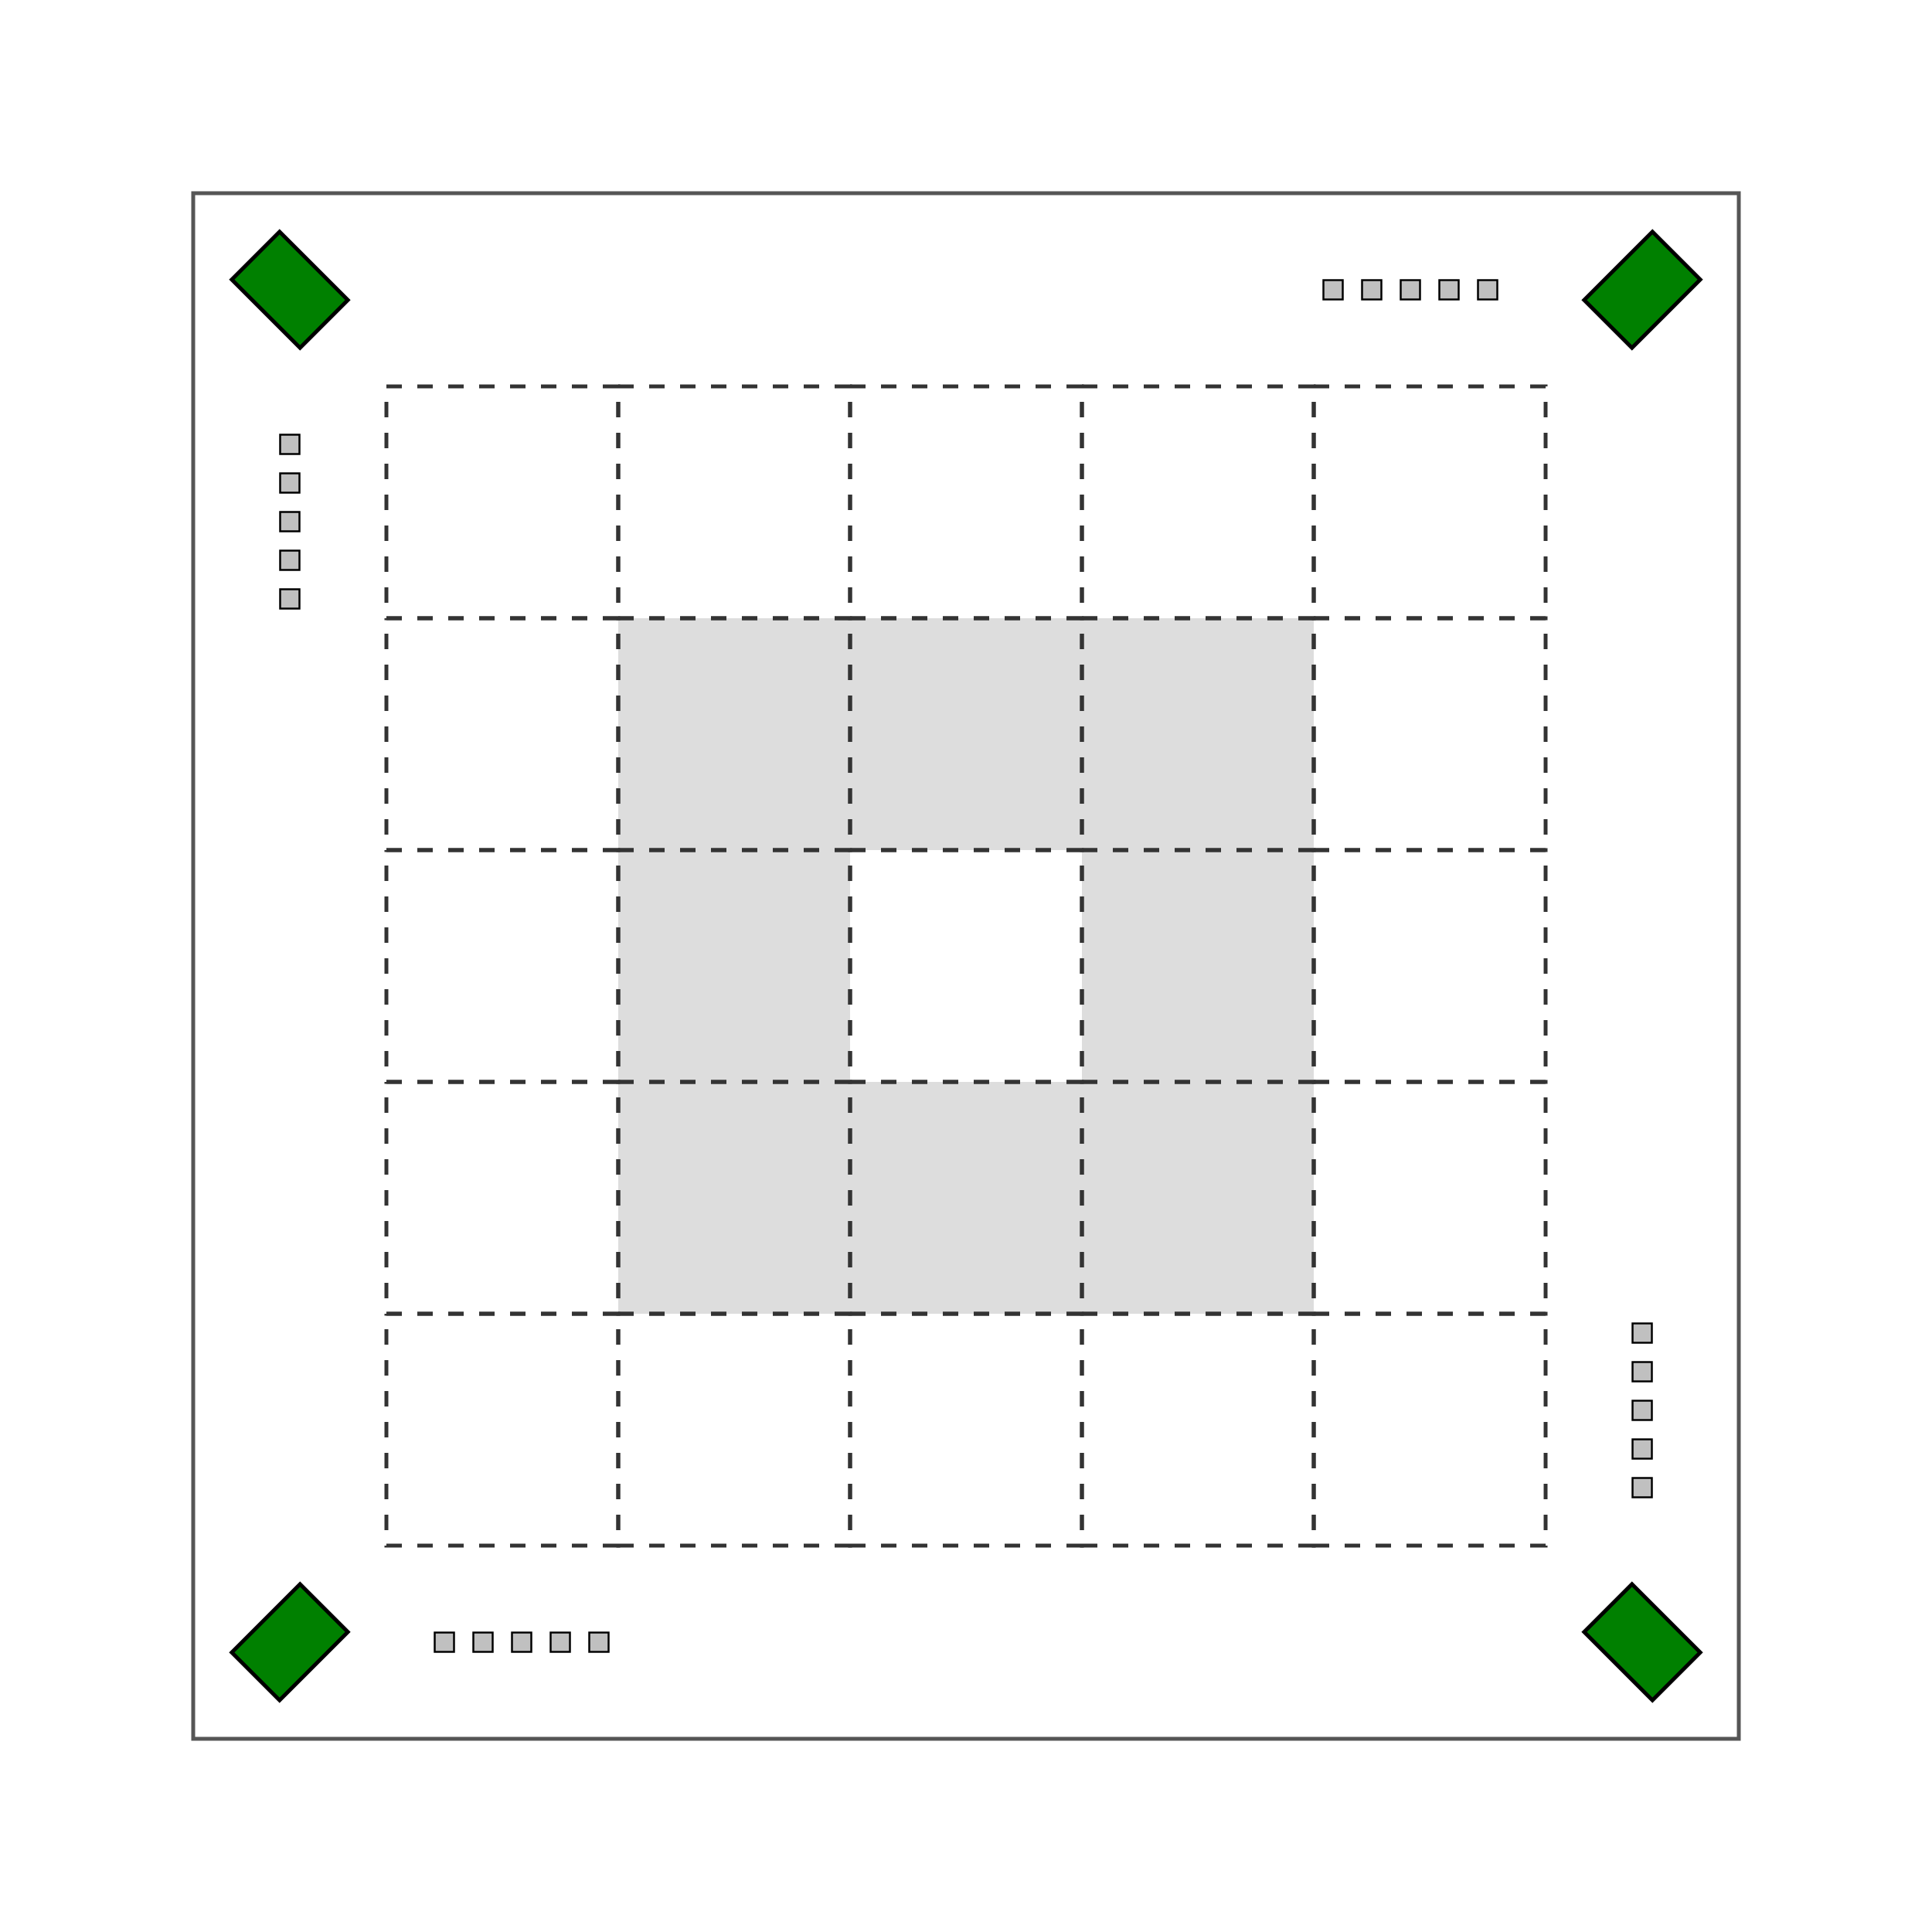
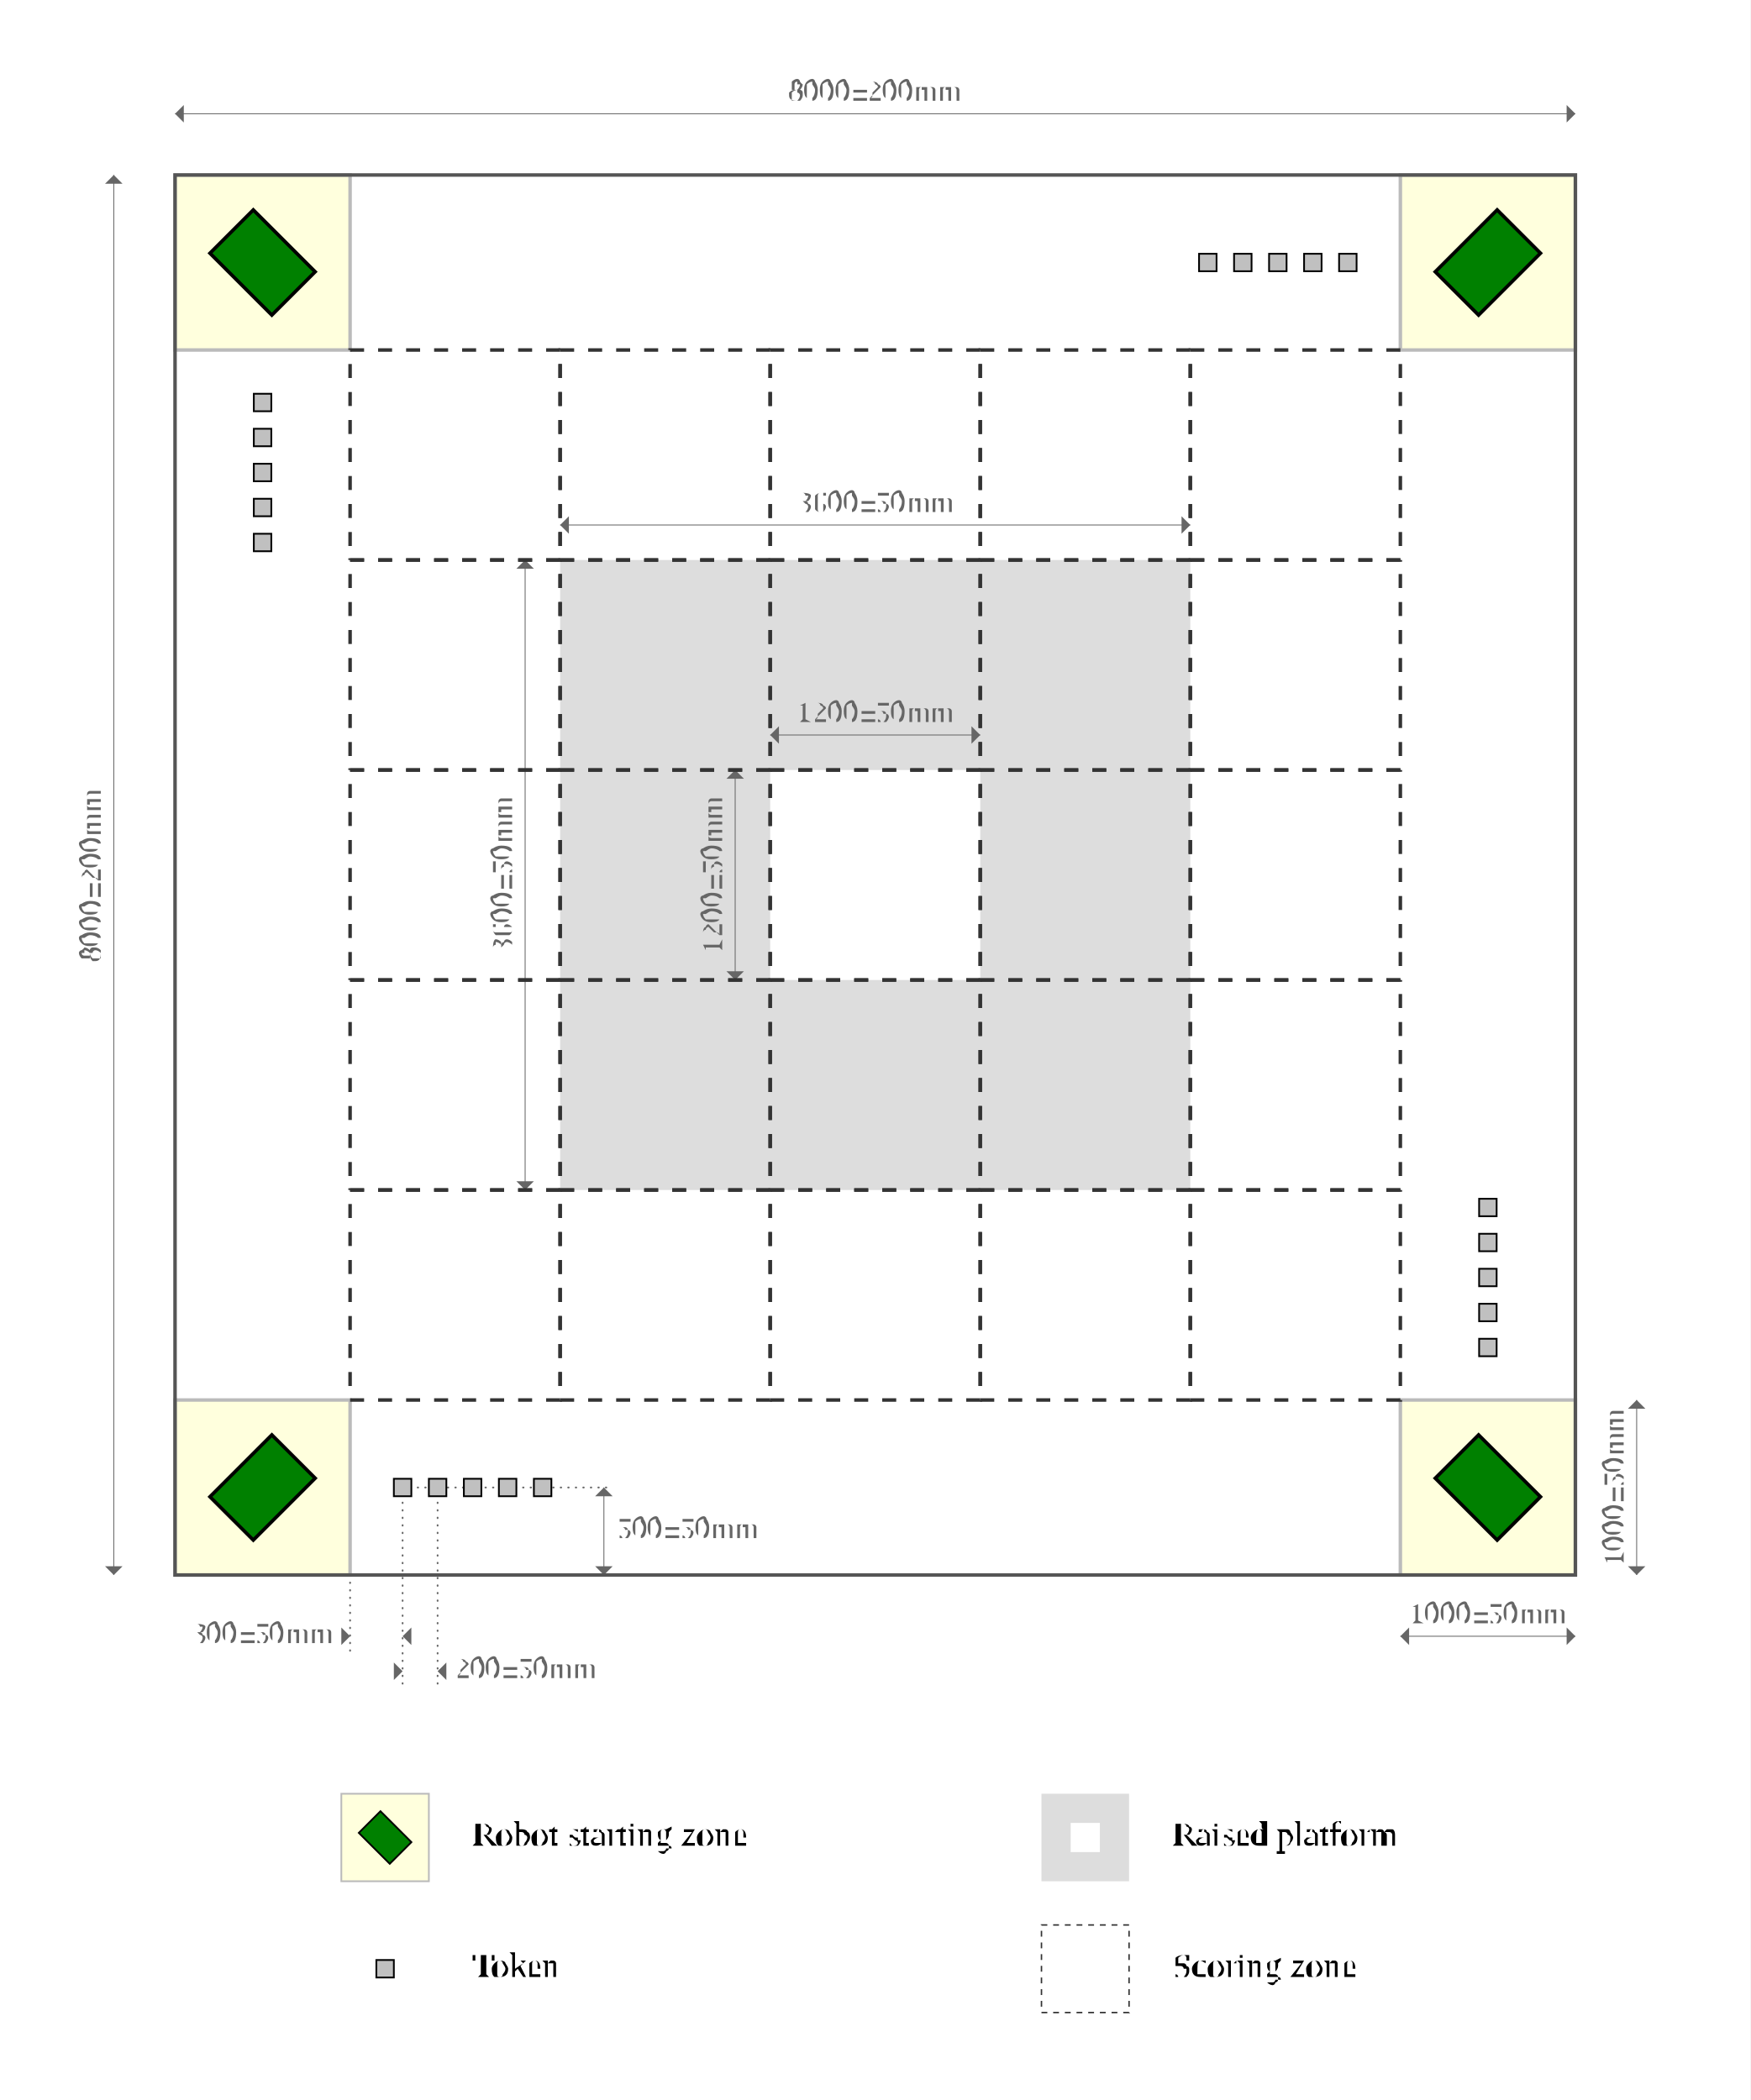
- <svg xmlns="http://www.w3.org/2000/svg" xmlns:xlink="http://www.w3.org/1999/xlink" version="1.1" baseProfile="full" width="1000" height="1000">
+ <svg xmlns="http://www.w3.org/2000/svg" xmlns:xlink="http://www.w3.org/1999/xlink" version="1.1" baseProfile="full" width="1000" height="1200">
  <style type="text/css">
    
      .arena-wall {
-           fill: none;
-           stroke: #555;
-           stroke-width: .02;
-       }
- 
-       .token {
-           stroke: black;
-           stroke-width: 0.01;
-           fill: silver;
+         fill: none;
+         stroke: #555;
+         stroke-width: .02;
+       }
+ 
+       #token {
+         stroke: black;
+         stroke-width: 0.01;
+         fill: silver;
      }

      #robot {
-           fill: green;
-           stroke: black;
-           stroke-width: 0.02;
-       }
- 
-       .inner-ring {
-           fill: #ddd;
+         fill: green;
+         stroke: black;
+         stroke-width: 0.02;
+       }
+ 
+       #inner-ring {
+         fill: #ddd;
      }

      .zone {
-           stroke: #333;
-           stroke-width: 0.02;
-           /*stroke-dasharray: 0.141, 0.141;*/
-           stroke-dasharray: 0.08 0.08;
-           stroke-dashoffset: -50%;
-           fill: none;
-       }
- 
+         stroke: #333;
+         stroke-width: 0.02;
+         /*stroke-dasharray: 0.141, 0.141;*/
+         stroke-dasharray: 0.08 0.08;
+         /*stroke-dashoffset: -50%;*/
+         fill: none;
+       }
+ 
+       #start-zone {
+         stroke: #bbb;
+         stroke-width: 0.02;
+         fill: #ffd;
+       }
+ 
+       .dimension line {
+         stroke: #666;
+         stroke-width: 0.005;
+         marker-start: url(#dimension-arrow-head-start);
+         marker-end: url(#dimension-arrow-head-end);
+       }
+ 
+       .dimension text {
+         fill: #666;
+         font-size: 0.175px;
+       }
+       .dimension text.above {
+         text-anchor: middle;
+       }
+       .dimension text.left-rotated {
+         text-anchor: middle;
+         transform: rotate(-90deg);
+       }
+       .dimension text.left {
+         text-anchor: end;
+         dominant-baseline: middle;
+       }
+       .dimension text.right {
+         text-anchor: start;
+         dominant-baseline: middle;
+       }
+ 
+       .dimension-arrow-head {
+         fill: #666;
+       }
+ 
+       .dimension-guide {
+         stroke: #666;
+         stroke-width: 0.01;
+         stroke-dasharray: 0.003 0.04;
+         stroke-linecap: round;
+         fill: none;
+       }
+ 
+       .legend-label {
+         font-size: 0.2px;
+         text-anchor: start;
+         dominant-baseline: middle;
+       }
    
  </style>
  <defs>
    <rect x="-0.05" y="-0.05" width="0.10" height="0.10" id="token" />
    <rect width="0.35" height="0.5" x="-0.175" y="-0.25" id="robot" />
+     <g id="start-zone">
+       <rect x="-0.5" y="-0.5" width="1" height="1" />
+     </g>
+     <g id="start-zone-with-robot">
+       <use xlink:href="#start-zone" />
+       <use xlink:href="#robot" transform="rotate(135)" />
+     </g>
    <g id="start-area">
-       <g transform="translate(0.5 0.5) rotate(135)">
-         <use xlink:href="#robot" />
-       </g>
-       <use xlink:href="#token" transform="translate(0.5 1.3)" class="token" />
-       <use xlink:href="#token" transform="translate(0.5 1.5)" class="token" />
-       <use xlink:href="#token" transform="translate(0.5 1.7)" class="token" />
-       <use xlink:href="#token" transform="translate(0.5 1.9)" class="token" />
-       <use xlink:href="#token" transform="translate(0.5 2.1)" class="token" />
+       <use xlink:href="#start-zone-with-robot" transform="translate(0.5 0.5)" />
+       <use xlink:href="#token" transform="translate(0.5 1.3)" />
+       <use xlink:href="#token" transform="translate(0.5 1.5)" />
+       <use xlink:href="#token" transform="translate(0.5 1.7)" />
+       <use xlink:href="#token" transform="translate(0.5 1.9)" />
+       <use xlink:href="#token" transform="translate(0.5 2.1)" />
    </g>
    <g id="zone">
      <rect x="-0.6" y="-0.6" width="1.2" height="1.2" class="zone" />
    </g>
+     <g id="inner-ring">
+       <path d="M-1.8 -1.8 v3.6 h3.6 v-3.6 h-3.6 l1.2 1.2 h1.2 v1.2 h-1.2 v-1.2" />
+     </g>
+     <g id="dimension-arrow-head" transform="scale(0.05)">
+       <path d="M0,0 L1,1 L1,-1 L0,0" class="dimension-arrow-head" />
+     </g>
+     <marker id="dimension-arrow-head-start" orient="auto" markerWidth="1" markerHeight="2" refX="0" refY="1" markerUnits="userSpaceOnUse">
+       <use xlink:href="#dimension-arrow-head" transform="translate(0 1)" />
+     </marker>
+     <marker id="dimension-arrow-head-end" orient="auto" markerWidth="1" markerHeight="2" refX="1" refY="1" markerUnits="userSpaceOnUse">
+       <use xlink:href="#dimension-arrow-head" transform="translate(1 1) scale(-1 1)" />
+     </marker>
  </defs>
  <rect width="100%" height="100%" fill="white" />
-   <g id="arena" transform="translate(100 100) scale(100)">
-     <use xlink:href="#start-area" />
-     <use xlink:href="#start-area" transform="rotate(90 4 4)" />
-     <use xlink:href="#start-area" transform="rotate(180 4 4)" />
-     <use xlink:href="#start-area" transform="rotate(270 4 4)" />
-     <rect width="8" height="8" x="0" y="0" class="arena-wall" />
-     <path d="M2.2 2.2 v3.6 h3.6 v-3.6 h-3.6 l1.2 1.2 h1.2 v1.2 h-1.2 v-1.2" class="inner-ring" />
-     <g transform="translate(4 4)">
-       <use xlink:href="#zone" />
-       <use xlink:href="#zone" transform="translate(-1.2 -1.2)" />
-       <use xlink:href="#zone" transform="translate(-1.2 0)" />
-       <use xlink:href="#zone" transform="translate(-1.2 1.2)" />
-       <use xlink:href="#zone" transform="translate(0 1.2)" />
-       <use xlink:href="#zone" transform="translate(1.2 1.2)" />
-       <use xlink:href="#zone" transform="translate(1.2 0)" />
-       <use xlink:href="#zone" transform="translate(1.2 -1.2)" />
-       <use xlink:href="#zone" transform="translate(0 -1.2)" />
-       <use xlink:href="#zone" transform="translate(0 -2.4)" />
-       <use xlink:href="#zone" transform="translate(1.2 -2.4)" />
-       <use xlink:href="#zone" transform="translate(2.4 -2.4)" />
-       <use xlink:href="#zone" transform="translate(2.4 -1.2)" />
-       <use xlink:href="#zone" transform="translate(2.4 0)" />
-       <use xlink:href="#zone" transform="translate(2.4 1.2)" />
-       <use xlink:href="#zone" transform="translate(2.4 2.4)" />
-       <use xlink:href="#zone" transform="translate(1.2 2.4)" />
-       <use xlink:href="#zone" transform="translate(0 2.4)" />
-       <use xlink:href="#zone" transform="translate(-1.2 2.4)" />
-       <use xlink:href="#zone" transform="translate(-2.4 2.4)" />
-       <use xlink:href="#zone" transform="translate(-2.4 1.2)" />
-       <use xlink:href="#zone" transform="translate(-2.4 0)" />
-       <use xlink:href="#zone" transform="translate(-2.4 -1.2)" />
-       <use xlink:href="#zone" transform="translate(-2.4 -2.4)" />
-       <use xlink:href="#zone" transform="translate(-1.2 -2.4)" />
+   <g id="arena-space" transform="scale(100)">
+     <g id="arena" transform="translate(1 1)">
+       <line x1="1" y1="8" x2="1" y2="8.45" class="dimension-guide" />
+       <line x1="1.3" y1="7.5" x2="1.3" y2="8.65" class="dimension-guide" />
+       <line x1="1.5" y1="7.5" x2="1.5" y2="8.65" class="dimension-guide" />
+       <line x1="1.3" y1="7.5" x2="2.5" y2="7.5" class="dimension-guide" />
+       <g class="dimension" transform="translate(1.15 8.35)">
+         <use xlink:href="#dimension-arrow-head" transform="translate(-0.15 0) scale(-1 1)" />
+         <use xlink:href="#dimension-arrow-head" transform="translate(0.15 0)" />
+         <text x="-0.25" y="0" class="left">300±50mm</text>
+       </g>
+       <g class="dimension" transform="translate(1.4 8.55)">
+         <use xlink:href="#dimension-arrow-head" transform="translate(-0.1 0) scale(-1 1)" />
+         <use xlink:href="#dimension-arrow-head" transform="translate(0.1 0)" />
+         <text x="0.2" y="0" class="right">200±50mm</text>
+       </g>
+       <g class="dimension" transform="translate(2.45 7.75)">
+         <line x1="0" y1="-0.25" x2="0" y2="0.25" />
+         <text x="0.075" y="0" class="right">500±50mm</text>
+       </g>
+       <use xlink:href="#start-area" />
+       <use xlink:href="#start-area" transform="rotate(90 4 4)" />
+       <use xlink:href="#start-area" transform="rotate(180 4 4)" />
+       <use xlink:href="#start-area" transform="rotate(270 4 4)" />
+       <g class="dimension" transform="translate(7.5 8.35)">
+         <line x1="-0.5" y1="0" x2="0.5" y2="0" />
+         <text x="0" y="-0.075" class="above">1000±50mm</text>
+       </g>
+       <g class="dimension" transform="translate(8.35 7.5)">
+         <line x1="0" y1="-0.5" x2="0" y2="0.5" />
+         <text x="0" y="-0.075" class="left-rotated">1000±50mm</text>
+       </g>
+       <rect width="8" height="8" x="0" y="0" class="arena-wall" />
+       <g class="dimension" transform="translate(4 -0.35)">
+         <line x1="-4" y1="0" x2="4" y2="0" />
+         <text x="0" y="-0.075" class="above">8000±200mm</text>
+       </g>
+       <g class="dimension" transform="translate(-0.35 4)">
+         <line x1="0" y1="-4" x2="0" y2="4" />
+         <text x="0" y="-0.075" class="left-rotated">8000±200mm</text>
+       </g>
+       <use xlink:href="#inner-ring" transform="translate(4 4)" />
+       <g class="dimension" transform="translate(4 3.2)">
+         <line x1="-0.6" y1="0" x2="0.6" y2="0" />
+         <text x="0" y="-0.075" class="above">1200±50mm</text>
+       </g>
+       <g class="dimension" transform="translate(3.2 4)">
+         <line x1="0" y1="-0.6" x2="0" y2="0.6" />
+         <text x="0" y="-0.075" class="left-rotated">1200±50mm</text>
+       </g>
+       <g class="dimension" transform="translate(4 2)">
+         <line x1="-1.8" y1="0" x2="1.8" y2="0" />
+         <text x="0" y="-0.075" class="above">3600±50mm</text>
+       </g>
+       <g class="dimension" transform="translate(2 4)">
+         <line x1="0" y1="-1.8" x2="0" y2="1.8" />
+         <text x="0" y="-0.075" class="left-rotated">3600±50mm</text>
+       </g>
+       <g transform="translate(4 4)">
+         <use xlink:href="#zone" />
+         <use xlink:href="#zone" transform="translate(-1.2 -1.2)" />
+         <use xlink:href="#zone" transform="translate(-1.2 0)" />
+         <use xlink:href="#zone" transform="translate(-1.2 1.2)" />
+         <use xlink:href="#zone" transform="translate(0 1.2)" />
+         <use xlink:href="#zone" transform="translate(1.2 1.2)" />
+         <use xlink:href="#zone" transform="translate(1.2 0)" />
+         <use xlink:href="#zone" transform="translate(1.2 -1.2)" />
+         <use xlink:href="#zone" transform="translate(0 -1.2)" />
+         <use xlink:href="#zone" transform="translate(0 -2.4)" />
+         <use xlink:href="#zone" transform="translate(1.2 -2.4)" />
+         <use xlink:href="#zone" transform="translate(2.4 -2.4)" />
+         <use xlink:href="#zone" transform="translate(2.4 -1.2)" />
+         <use xlink:href="#zone" transform="translate(2.4 0)" />
+         <use xlink:href="#zone" transform="translate(2.4 1.2)" />
+         <use xlink:href="#zone" transform="translate(2.4 2.4)" />
+         <use xlink:href="#zone" transform="translate(1.2 2.4)" />
+         <use xlink:href="#zone" transform="translate(0 2.4)" />
+         <use xlink:href="#zone" transform="translate(-1.2 2.4)" />
+         <use xlink:href="#zone" transform="translate(-2.4 2.4)" />
+         <use xlink:href="#zone" transform="translate(-2.4 1.2)" />
+         <use xlink:href="#zone" transform="translate(-2.4 0)" />
+         <use xlink:href="#zone" transform="translate(-2.4 -1.2)" />
+         <use xlink:href="#zone" transform="translate(-2.4 -2.4)" />
+         <use xlink:href="#zone" transform="translate(-1.2 -2.4)" />
+       </g>
+     </g>
+     <g id="legend" transform="translate(2.2 10.5)">
+       <g transform="translate(0 0)">
+         <use xlink:href="#start-zone-with-robot" transform="scale(0.5)" />
+         <text x="0.5" y="0" class="legend-label">Robot starting zone</text>
+       </g>
+       <g transform="translate(0 0.75)">
+         <use xlink:href="#token" />
+         <text x="0.5" y="0" class="legend-label">Token</text>
+       </g>
+       <g transform="translate(4 0)">
+         <use xlink:href="#inner-ring" transform="scale(0.139)" />
+         <text x="0.5" y="0" class="legend-label">Raised platform</text>
+       </g>
+       <g transform="translate(4 0.75)">
+         <use xlink:href="#zone" transform="scale(0.417)" />
+         <text x="0.5" y="0" class="legend-label">Scoring zone</text>
+       </g>
    </g>
  </g>
</svg>
